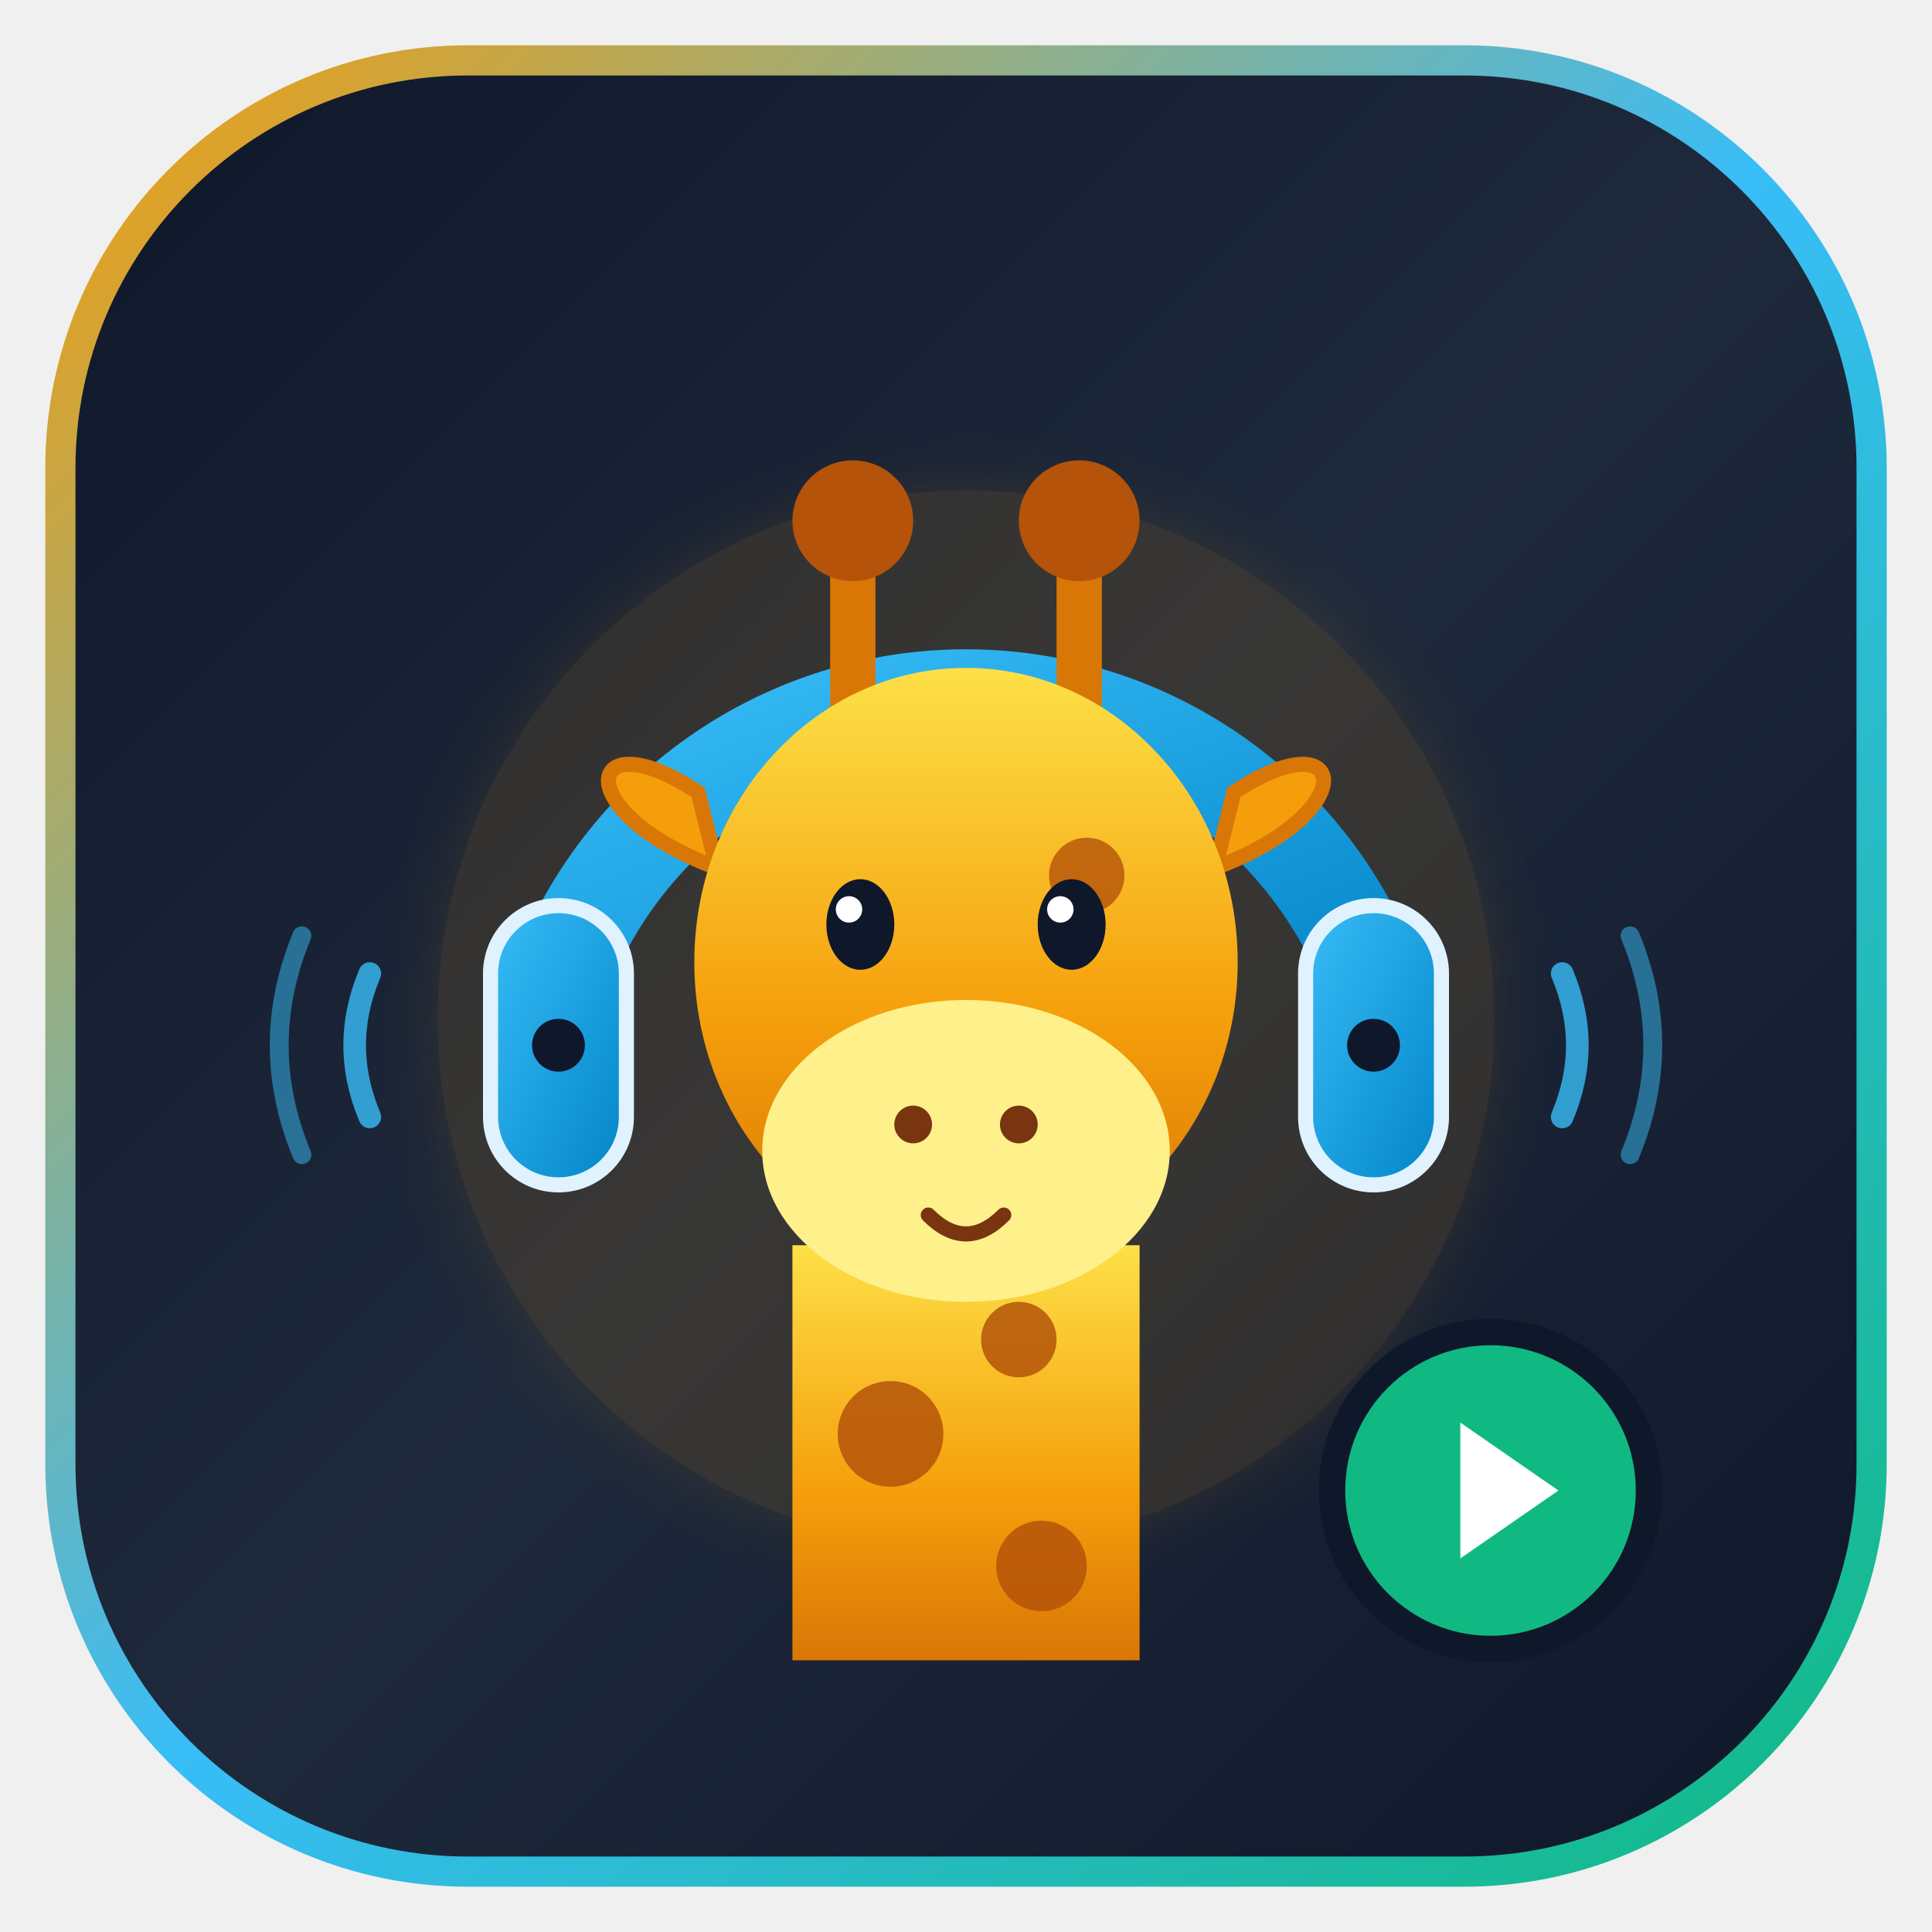
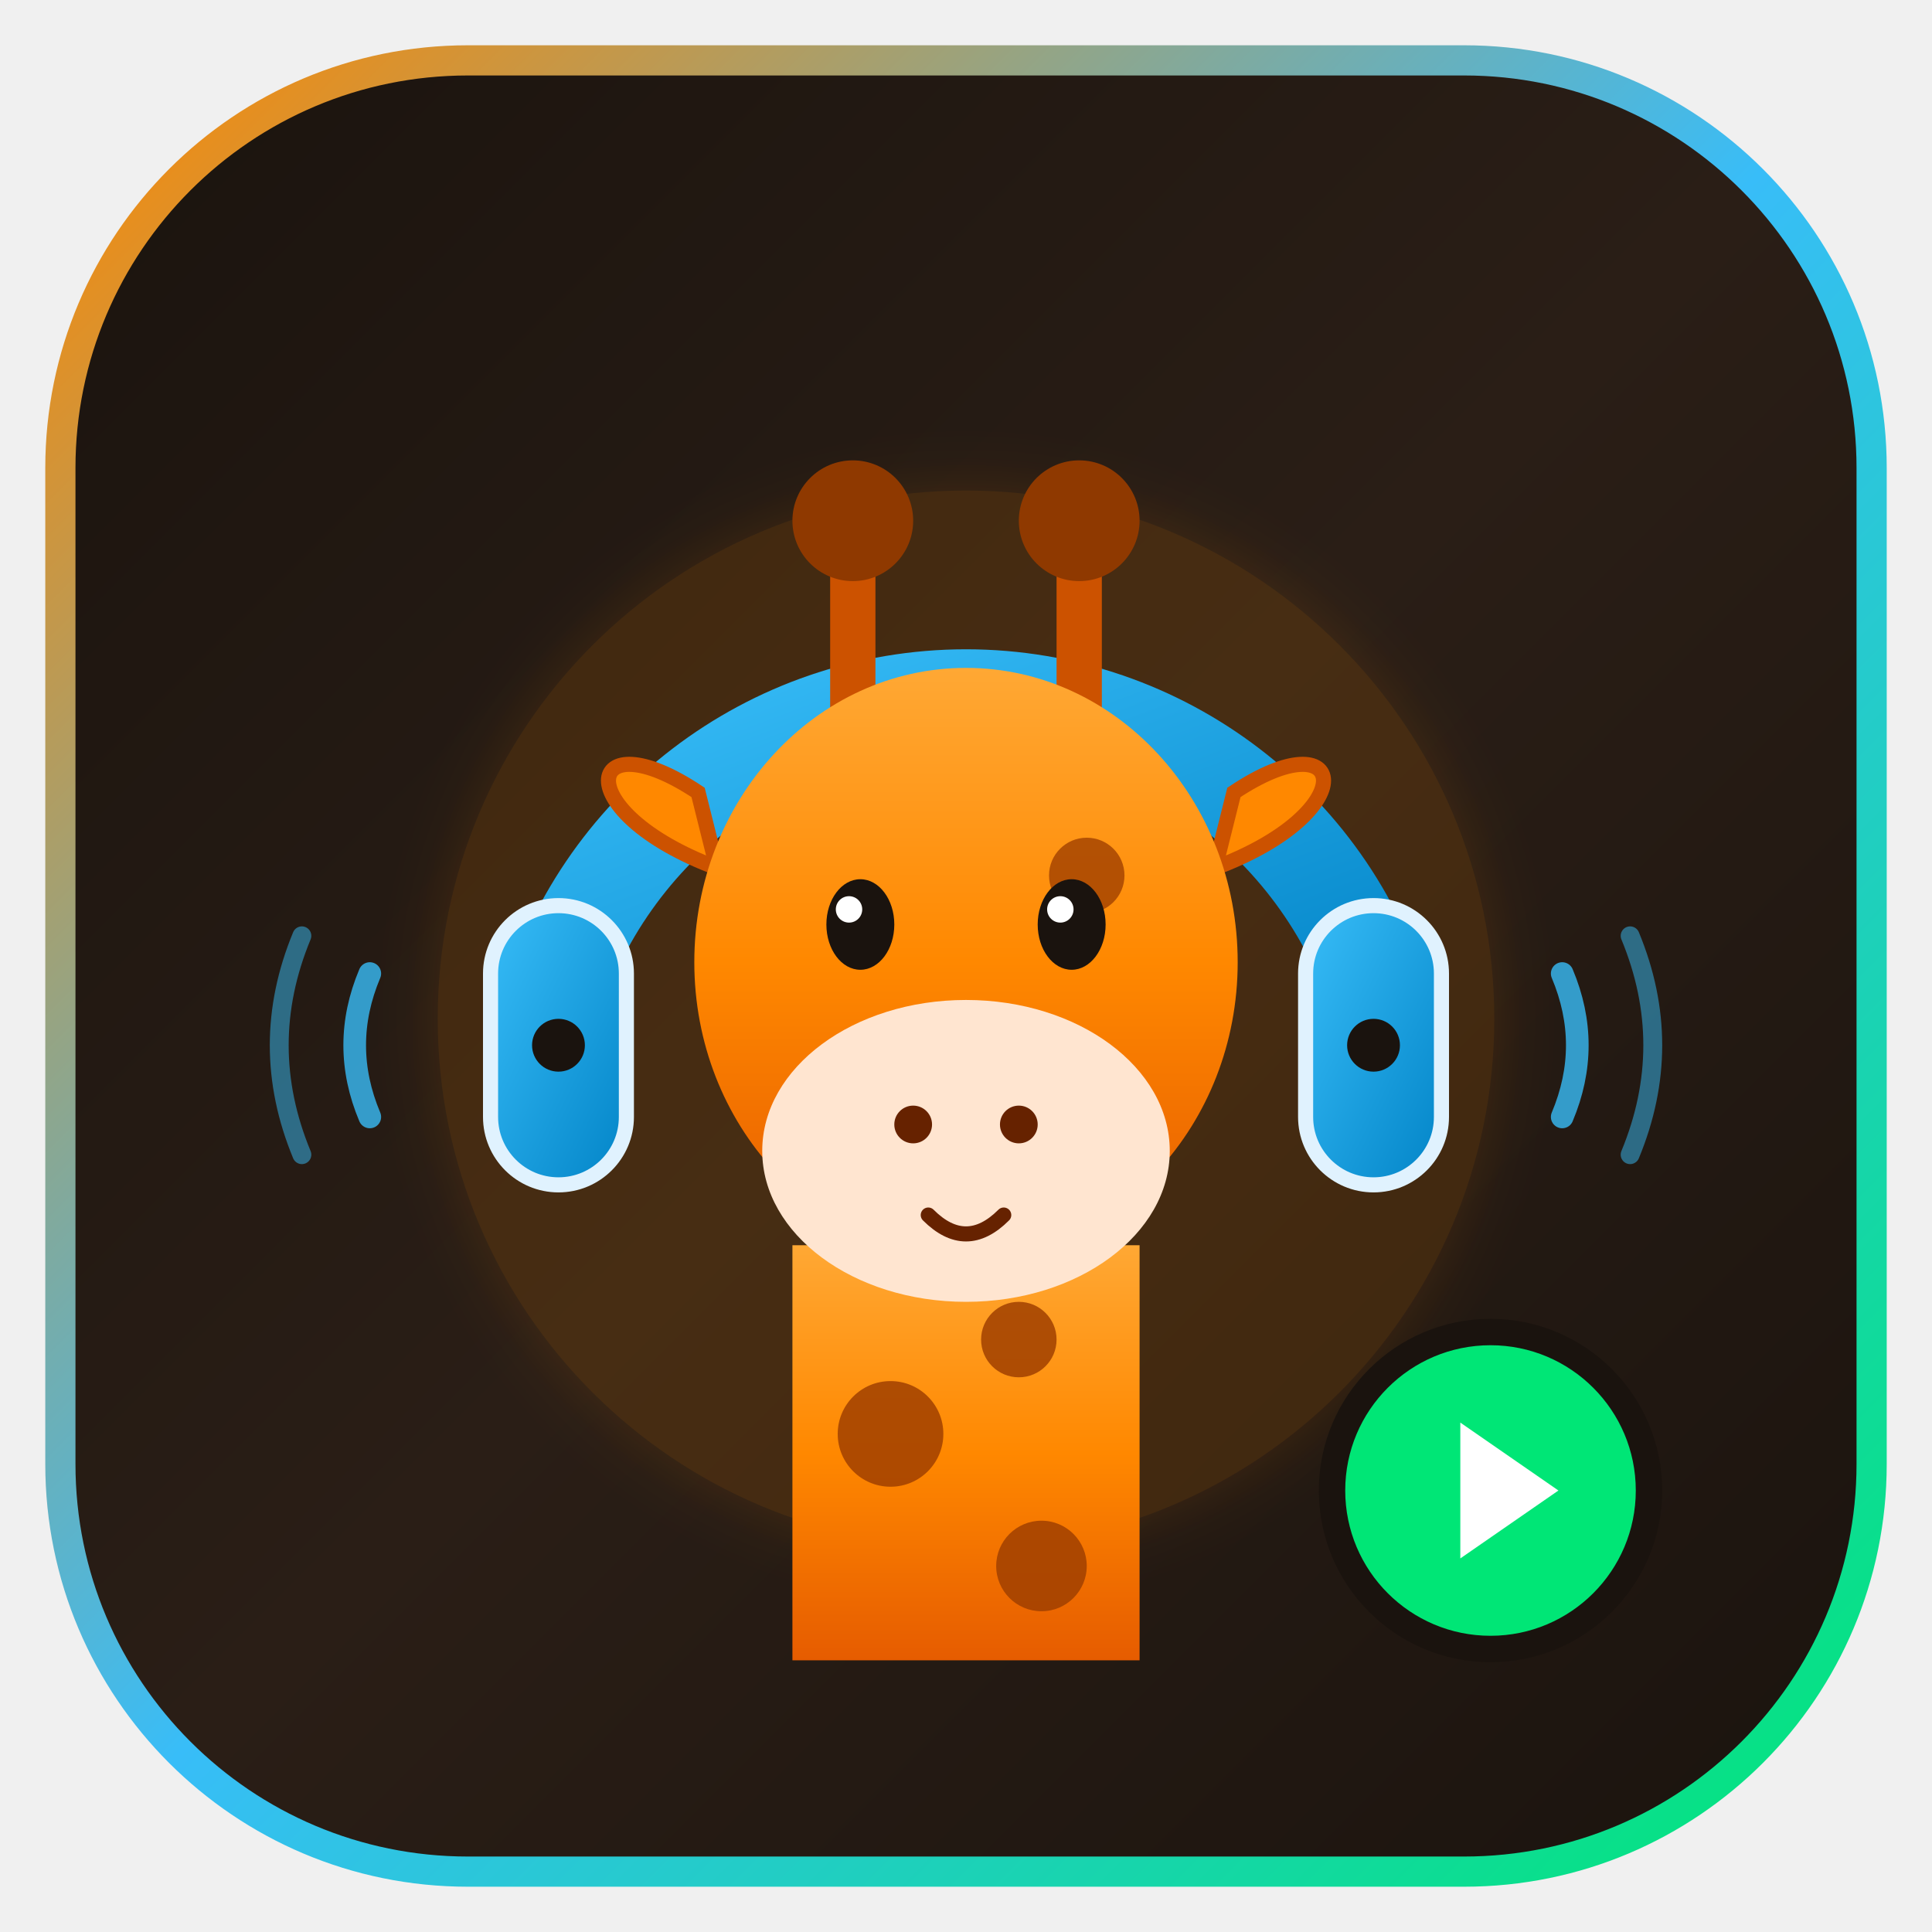
<svg xmlns="http://www.w3.org/2000/svg" viewBox="0 0 512 512" width="100%" height="100%">
  <defs>
    <linearGradient id="bgGrad" x1="0%" y1="0%" x2="100%" y2="100%">
-       <stop offset="0%" stop-color="#0f172a" />
-       <stop offset="50%" stop-color="#1e293b" />
-       <stop offset="100%" stop-color="#0f172a" />
+       <stop offset="0%" stop-color="#1a130e" />
+       <stop offset="50%" stop-color="#2a1e16" />
+       <stop offset="100%" stop-color="#1a130e" />
    </linearGradient>
-     <linearGradient id="amberGrad" x1="0%" y1="0%" x2="0%" y2="100%">
-       <stop offset="0%" stop-color="#fde047" />
-       <stop offset="60%" stop-color="#f59e0b" />
-       <stop offset="100%" stop-color="#d97706" />
+     <linearGradient id="giraffeOrange" x1="0%" y1="0%" x2="0%" y2="100%">
+       <stop offset="0%" stop-color="#ffa834" />
+       <stop offset="50%" stop-color="#ff8800" />
+       <stop offset="100%" stop-color="#e65c00" />
    </linearGradient>
    <linearGradient id="cyanGrad" x1="0%" y1="0%" x2="100%" y2="100%">
      <stop offset="0%" stop-color="#38bdf8" />
      <stop offset="100%" stop-color="#0284c7" />
    </linearGradient>
    <linearGradient id="ringGrad" x1="0%" y1="0%" x2="100%" y2="100%">
-       <stop offset="0%" stop-color="#f59e0b" />
+       <stop offset="0%" stop-color="#ff8800" />
      <stop offset="50%" stop-color="#38bdf8" />
-       <stop offset="100%" stop-color="#10b981" />
+       <stop offset="100%" stop-color="#00e676" />
    </linearGradient>
    <filter id="glow" x="-20%" y="-20%" width="140%" height="140%">
      <feGaussianBlur stdDeviation="8" result="blur" />
      <feComposite in="SourceGraphic" in2="blur" operator="over" />
    </filter>
  </defs>
  <rect x="16" y="16" width="480" height="480" rx="108" fill="url(#bgGrad)" stroke="url(#ringGrad)" stroke-width="8" />
-   <circle cx="256" cy="270" r="140" fill="#f59e0b" opacity="0.12" filter="url(#glow)" />
+   <circle cx="256" cy="270" r="140" fill="#ff8800" opacity="0.14" filter="url(#glow)" />
  <path d="M 145 270 A 115 115 0 0 1 367 270" fill="none" stroke="url(#cyanGrad)" stroke-width="26" stroke-linecap="round" />
-   <path d="M 210 330 L 210 440 L 302 440 L 302 330 Z" fill="url(#amberGrad)" />
-   <circle cx="236" cy="380" r="14" fill="#b45309" opacity="0.85" />
-   <circle cx="276" cy="415" r="12" fill="#b45309" opacity="0.85" />
-   <circle cx="270" cy="355" r="10" fill="#b45309" opacity="0.85" />
-   <path d="M 226 210 L 226 145" stroke="#d97706" stroke-width="12" stroke-linecap="round" />
-   <circle cx="226" cy="138" r="16" fill="#b45309" />
-   <path d="M 286 210 L 286 145" stroke="#d97706" stroke-width="12" stroke-linecap="round" />
-   <circle cx="286" cy="138" r="16" fill="#b45309" />
-   <path d="M 190 230 C 150 215 155 190 185 210 Z" fill="#f59e0b" stroke="#d97706" stroke-width="4" />
-   <path d="M 322 230 C 362 215 357 190 327 210 Z" fill="#f59e0b" stroke="#d97706" stroke-width="4" />
-   <ellipse cx="256" cy="255" rx="72" ry="78" fill="url(#amberGrad)" />
-   <circle cx="288" cy="232" r="10" fill="#b45309" opacity="0.8" />
-   <ellipse cx="256" cy="305" rx="54" ry="40" fill="#fef08a" />
-   <circle cx="242" cy="298" r="5" fill="#78350f" />
-   <circle cx="270" cy="298" r="5" fill="#78350f" />
-   <path d="M 246 322 Q 256 332 266 322" fill="none" stroke="#78350f" stroke-width="4" stroke-linecap="round" />
-   <ellipse cx="228" cy="245" rx="9" ry="12" fill="#0f172a" />
+   <path d="M 210 330 L 210 440 L 302 440 L 302 330 Z" fill="url(#giraffeOrange)" />
+   <circle cx="236" cy="380" r="14" fill="#a04000" opacity="0.85" />
+   <circle cx="276" cy="415" r="12" fill="#a04000" opacity="0.85" />
+   <circle cx="270" cy="355" r="10" fill="#a04000" opacity="0.85" />
+   <path d="M 226 210 L 226 145" stroke="#cc5200" stroke-width="12" stroke-linecap="round" />
+   <circle cx="226" cy="138" r="16" fill="#8f3900" />
+   <path d="M 286 210 L 286 145" stroke="#cc5200" stroke-width="12" stroke-linecap="round" />
+   <circle cx="286" cy="138" r="16" fill="#8f3900" />
+   <path d="M 190 230 C 150 215 155 190 185 210 Z" fill="#ff8800" stroke="#cc5200" stroke-width="4" />
+   <path d="M 322 230 C 362 215 357 190 327 210 Z" fill="#ff8800" stroke="#cc5200" stroke-width="4" />
+   <ellipse cx="256" cy="255" rx="72" ry="78" fill="url(#giraffeOrange)" />
+   <circle cx="288" cy="232" r="10" fill="#a04000" opacity="0.8" />
+   <ellipse cx="256" cy="305" rx="54" ry="40" fill="#ffe5d0" />
+   <circle cx="242" cy="298" r="5" fill="#662200" />
+   <circle cx="270" cy="298" r="5" fill="#662200" />
+   <path d="M 246 322 Q 256 332 266 322" fill="none" stroke="#662200" stroke-width="4" stroke-linecap="round" />
+   <ellipse cx="228" cy="245" rx="9" ry="12" fill="#1a130e" />
  <circle cx="225" cy="241" r="3.5" fill="#ffffff" />
-   <ellipse cx="284" cy="245" rx="9" ry="12" fill="#0f172a" />
+   <ellipse cx="284" cy="245" rx="9" ry="12" fill="#1a130e" />
  <circle cx="281" cy="241" r="3.5" fill="#ffffff" />
  <rect x="130" y="240" width="36" height="74" rx="18" fill="url(#cyanGrad)" stroke="#e0f2fe" stroke-width="4" />
  <rect x="346" y="240" width="36" height="74" rx="18" fill="url(#cyanGrad)" stroke="#e0f2fe" stroke-width="4" />
-   <circle cx="148" cy="277" r="7" fill="#0f172a" />
-   <circle cx="364" cy="277" r="7" fill="#0f172a" />
+   <circle cx="148" cy="277" r="7" fill="#1a130e" />
+   <circle cx="364" cy="277" r="7" fill="#1a130e" />
  <path d="M 98 258 Q 90 277 98 296" fill="none" stroke="#38bdf8" stroke-width="6" stroke-linecap="round" opacity="0.8" />
  <path d="M 80 248 Q 68 277 80 306" fill="none" stroke="#38bdf8" stroke-width="5" stroke-linecap="round" opacity="0.5" />
  <path d="M 414 258 Q 422 277 414 296" fill="none" stroke="#38bdf8" stroke-width="6" stroke-linecap="round" opacity="0.8" />
  <path d="M 432 248 Q 444 277 432 306" fill="none" stroke="#38bdf8" stroke-width="5" stroke-linecap="round" opacity="0.5" />
-   <circle cx="395" cy="395" r="42" fill="#10b981" stroke="#0f172a" stroke-width="7" />
+   <circle cx="395" cy="395" r="42" fill="#00e676" stroke="#1a130e" stroke-width="7" />
  <polygon points="387,377 413,395 387,413" fill="#ffffff" />
</svg>
